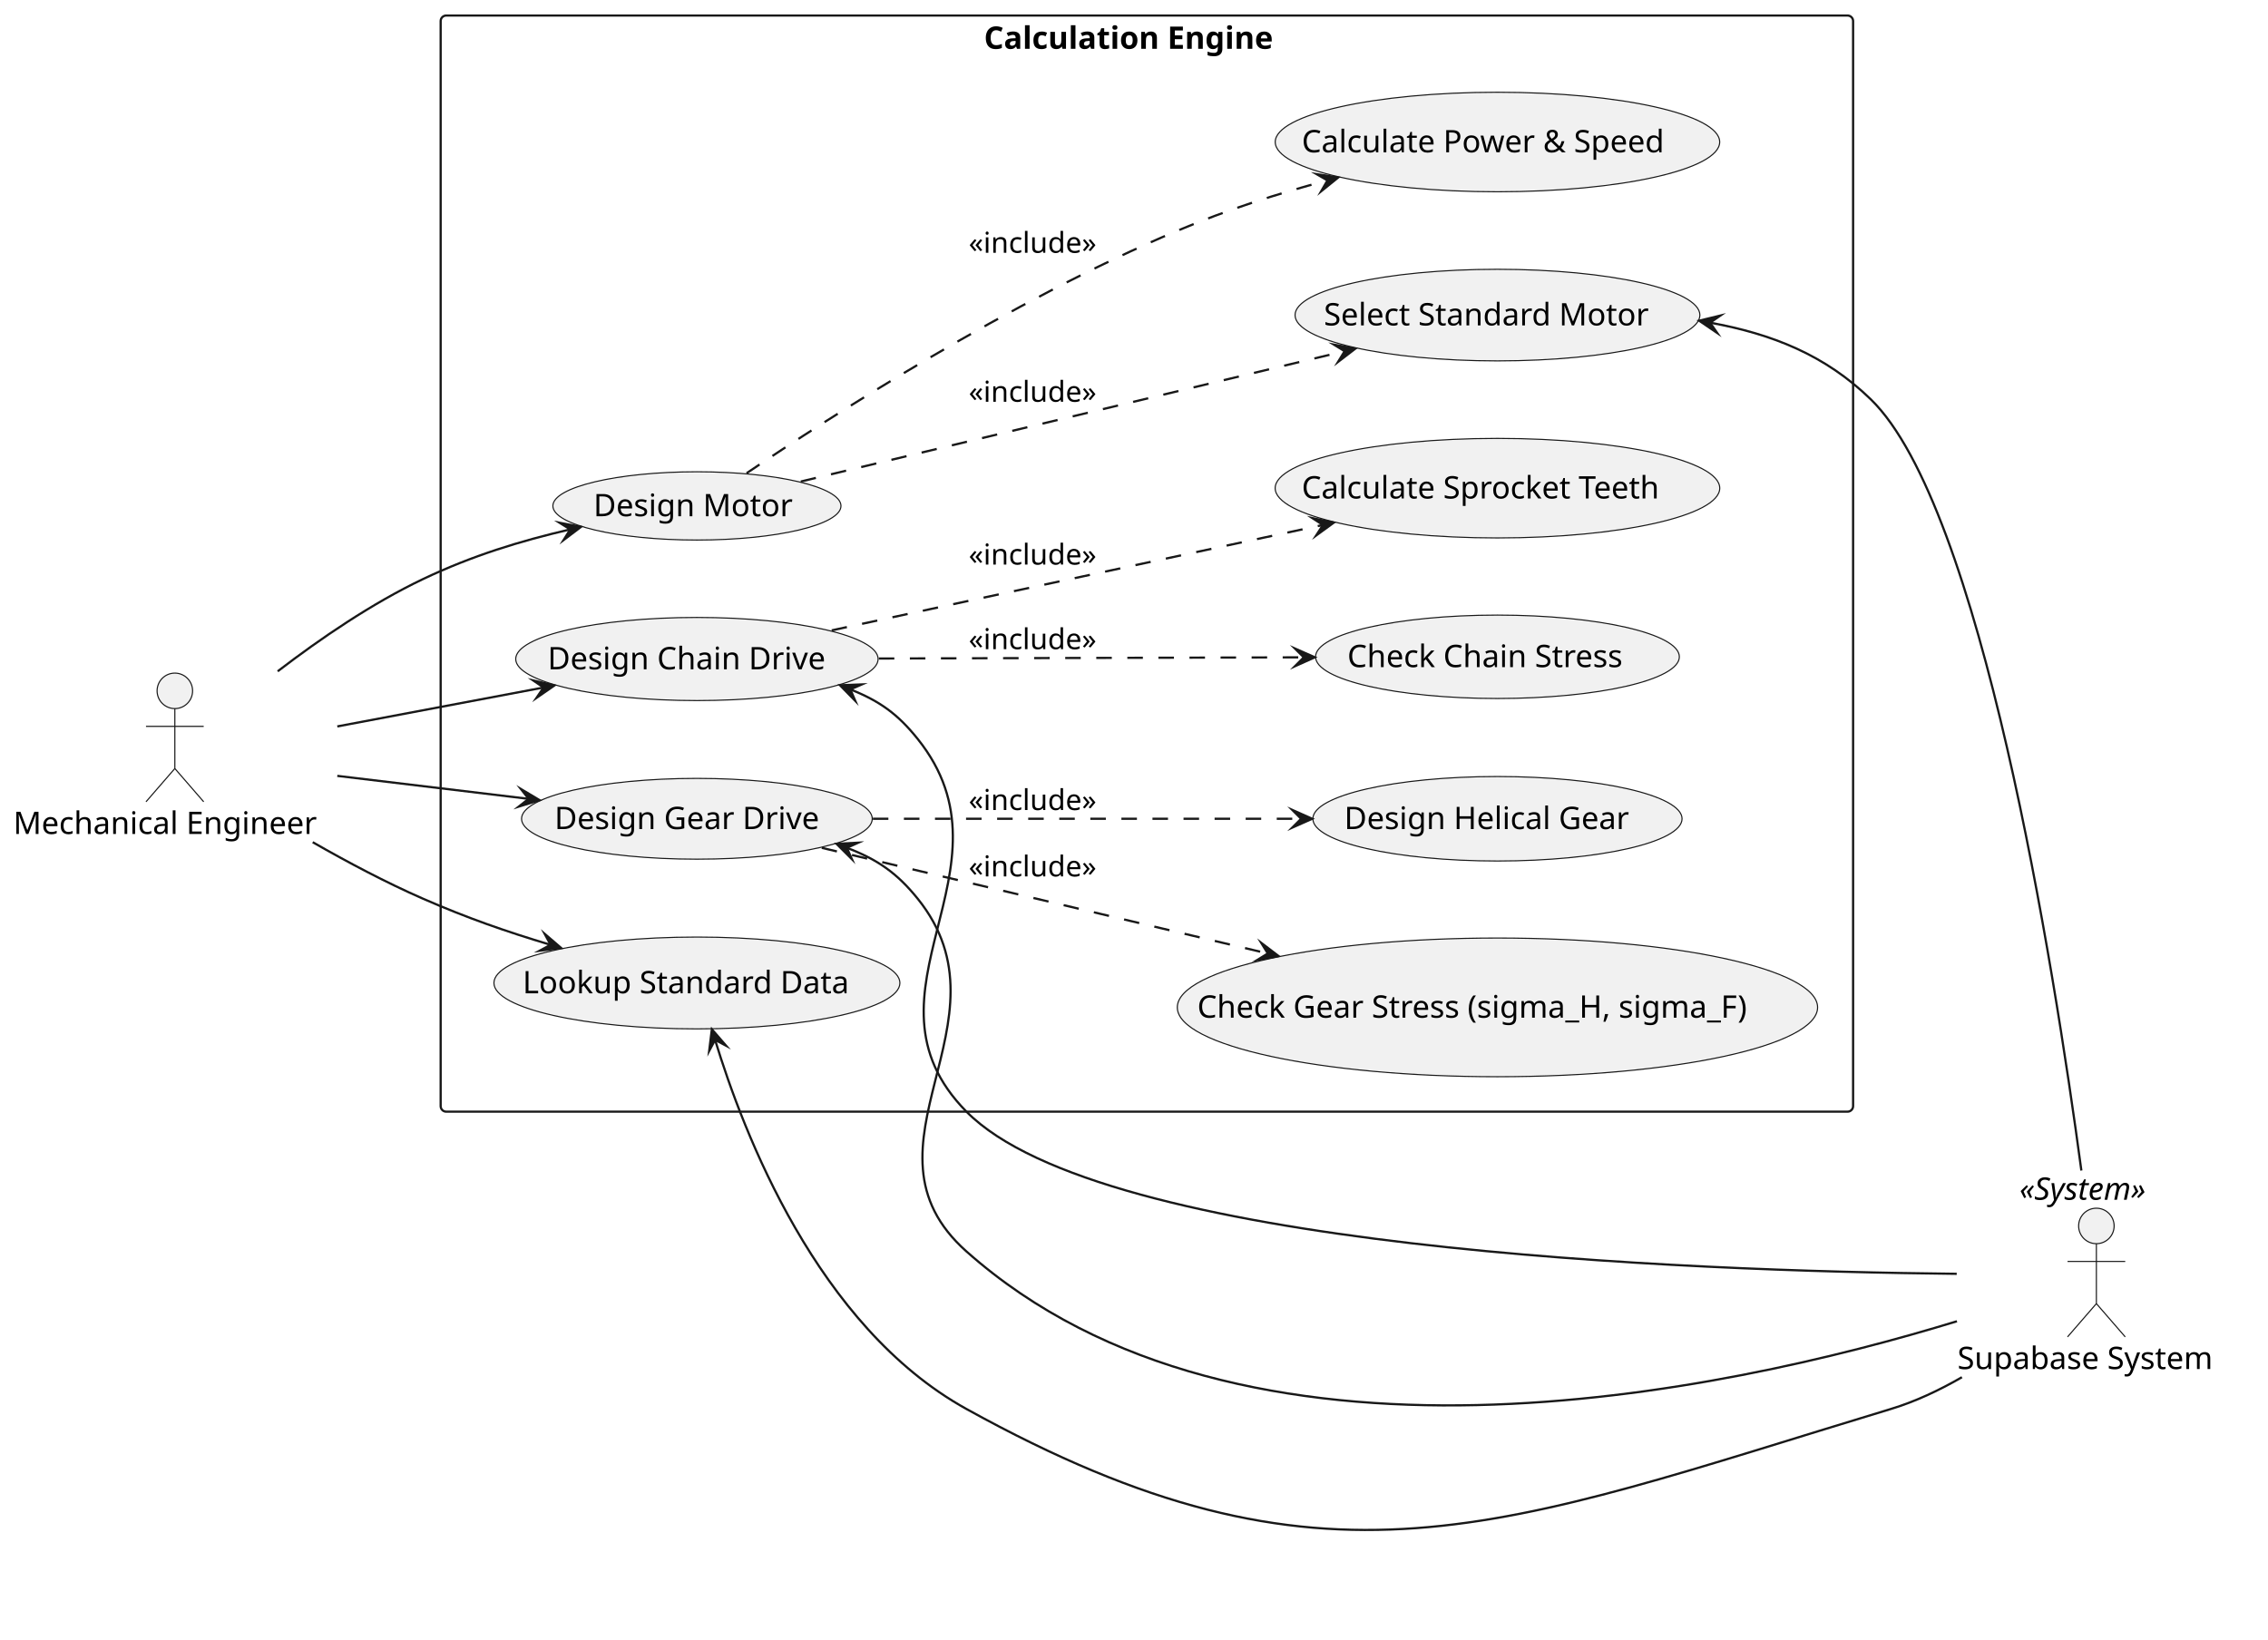
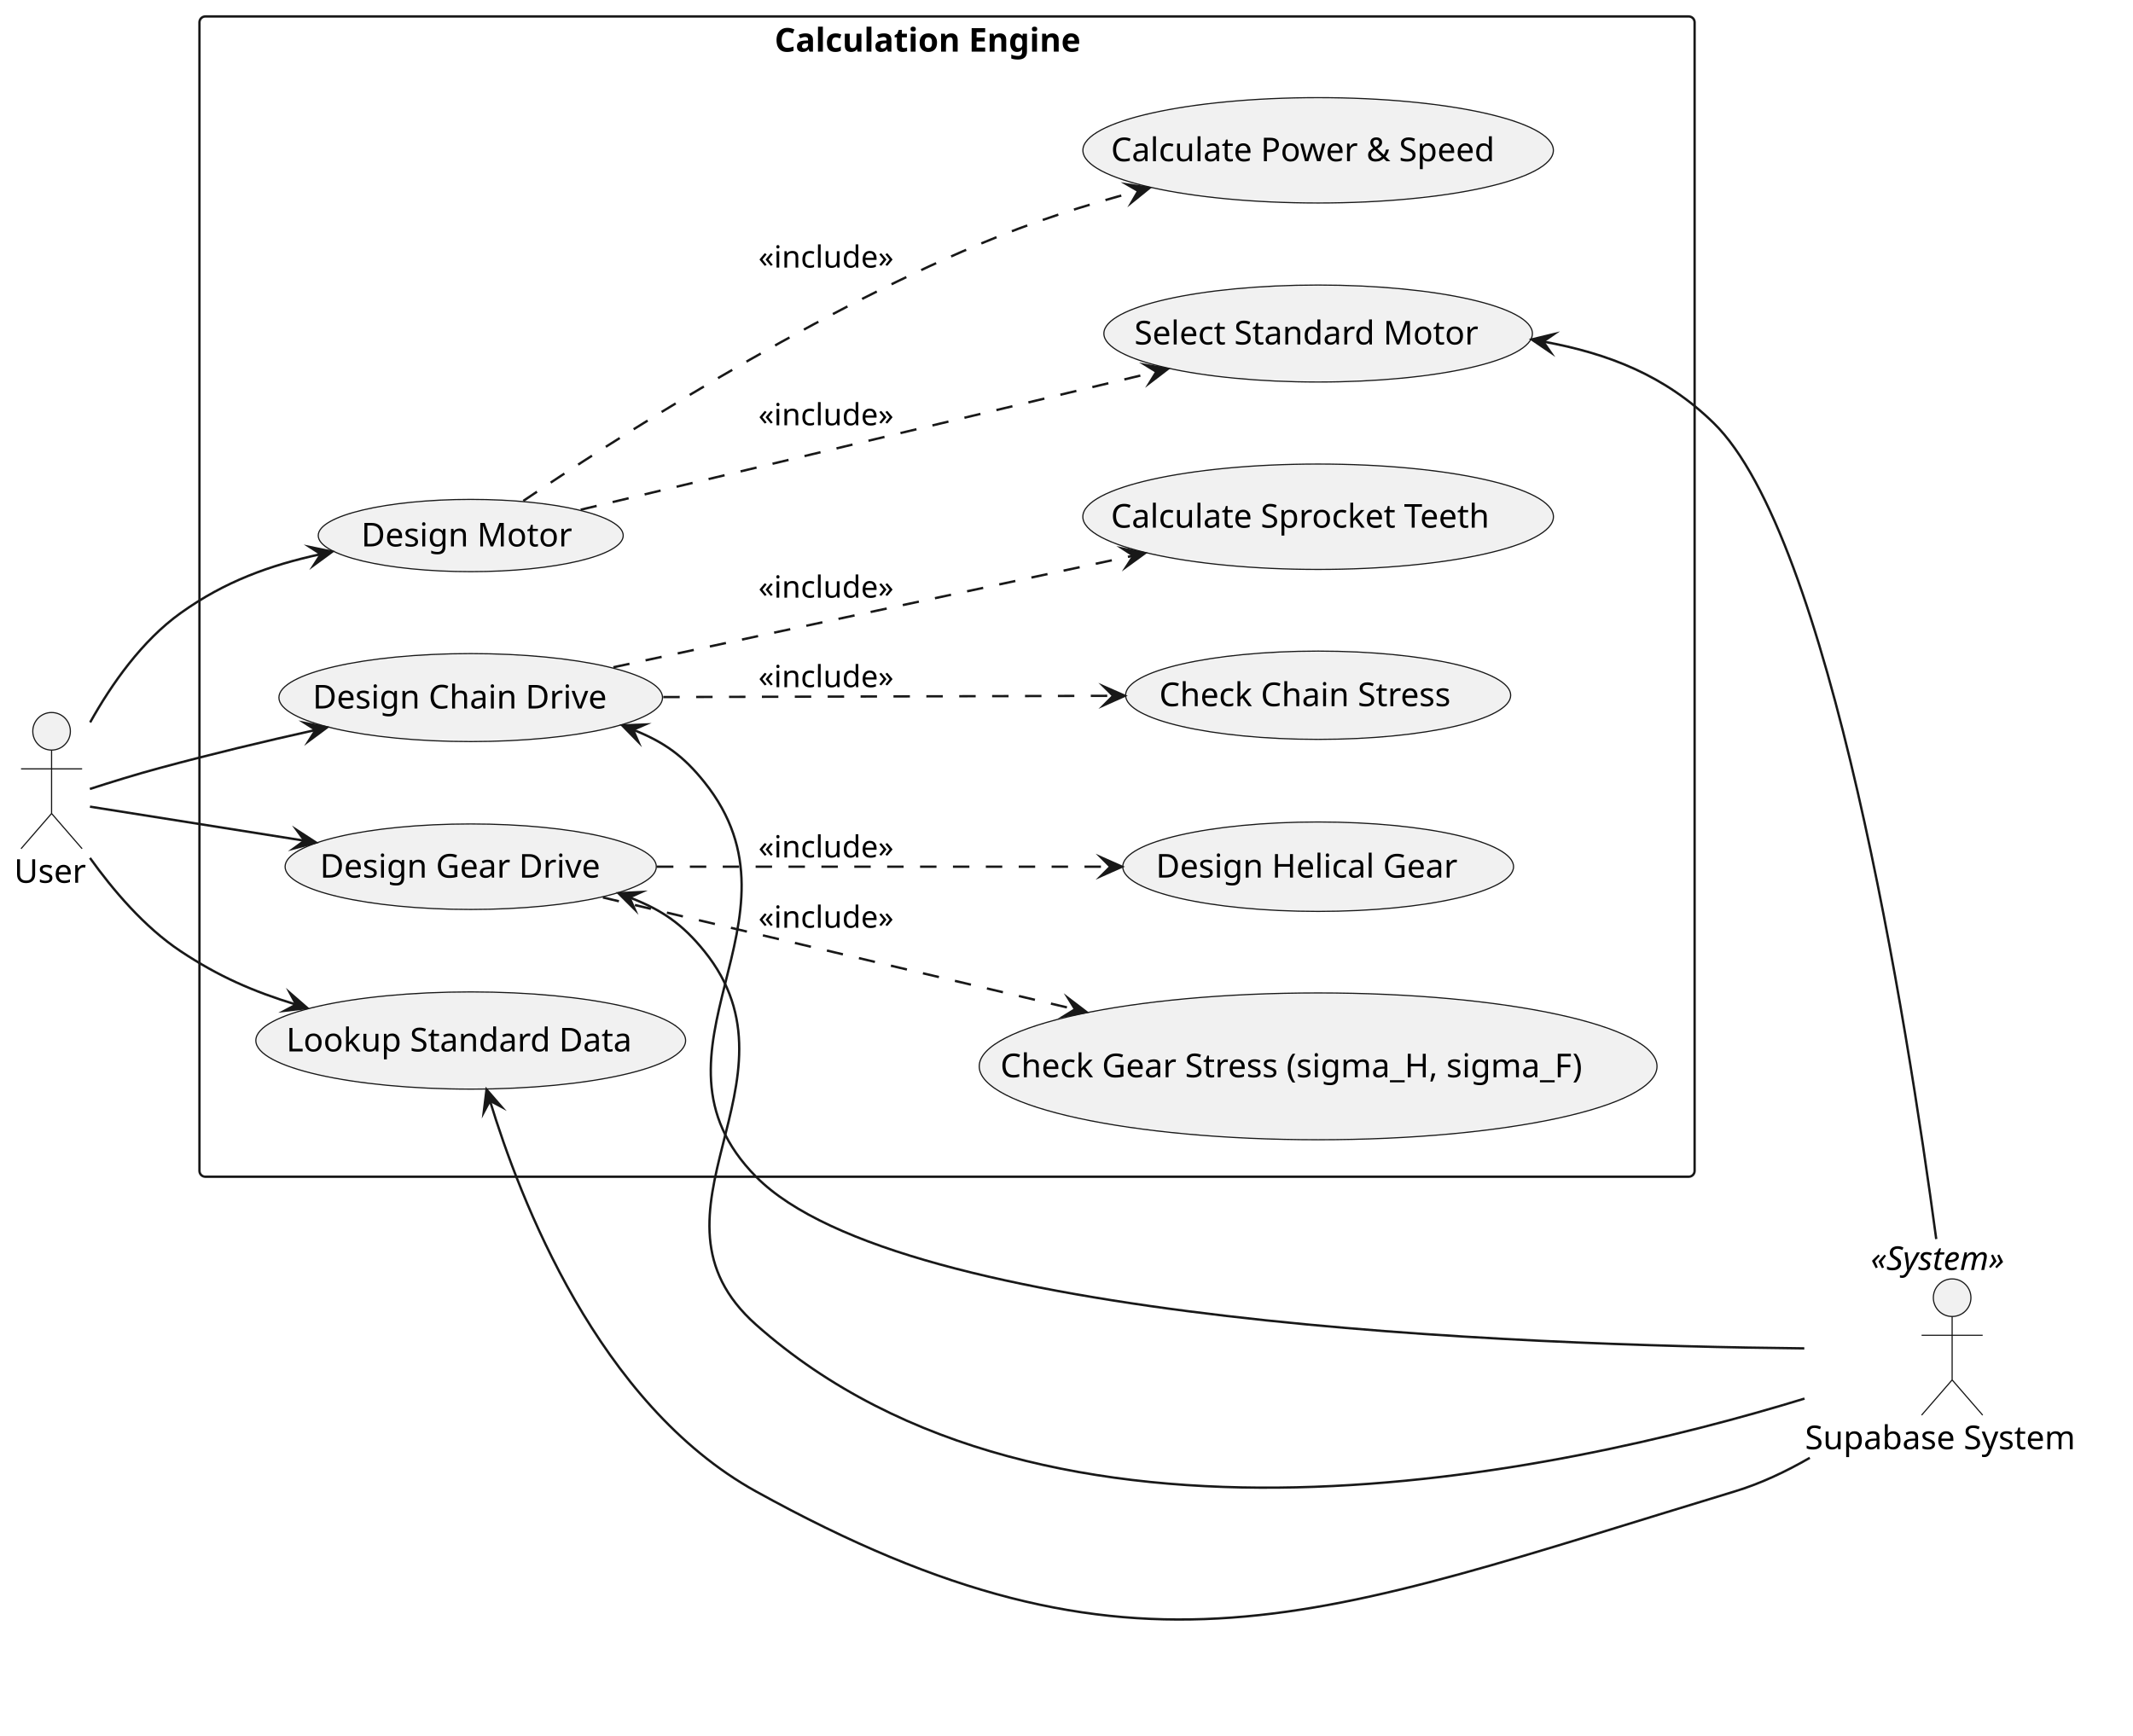
- <svg xmlns="http://www.w3.org/2000/svg" contentStyleType="text/css" data-diagram-type="DESCRIPTION" height="739px" preserveAspectRatio="none" style="width:1022px;height:739px;background:#FFFFFF;" version="1.1" viewBox="0 0 1022 739" width="1022px" zoomAndPan="magnify">
+ <svg xmlns="http://www.w3.org/2000/svg" contentStyleType="text/css" data-diagram-type="DESCRIPTION" height="739px" preserveAspectRatio="none" style="width:908px;height:739px;background:#FFFFFF;" version="1.1" viewBox="0 0 908 739" width="908px" zoomAndPan="magnify">
  <defs />
  <g>
    <g class="cluster" data-qualified-name="Calculation Engine" data-source-line="7" id="ent0003">
-       <rect fill="none" height="494" rx="2.5" ry="2.5" style="stroke:#181818;stroke-width:1;" width="636.47" x="198.57" y="7" />
-       <text fill="#000000" font-family="sans-serif" font-size="14" font-weight="700" lengthAdjust="spacing" textLength="146.795" x="443.408" y="21.995">Calculation Engine</text>
+       <rect fill="none" height="494" rx="2.5" ry="2.5" style="stroke:#181818;stroke-width:1;" width="636.47" x="84.91" y="7" />
+       <text fill="#000000" font-family="sans-serif" font-size="14" font-weight="700" lengthAdjust="spacing" textLength="146.795" x="329.748" y="21.995">Calculation Engine</text>
    </g>
    <g class="entity" data-qualified-name="Calculation Engine.UC1" data-source-line="9" id="ent0004">
-       <ellipse cx="314.045" cy="228.003" fill="#F1F1F1" rx="64.915" ry="15.383" style="stroke:#181818;stroke-width:0.5;" />
-       <text fill="#000000" font-family="sans-serif" font-size="14" lengthAdjust="spacing" textLength="93.242" x="267.424" y="232.651">Design Motor</text>
+       <ellipse cx="200.385" cy="228.003" fill="#F1F1F1" rx="64.915" ry="15.383" style="stroke:#181818;stroke-width:0.5;" />
+       <text fill="#000000" font-family="sans-serif" font-size="14" lengthAdjust="spacing" textLength="93.242" x="153.764" y="232.651">Design Motor</text>
    </g>
    <g class="entity" data-qualified-name="Calculation Engine.UC2" data-source-line="10" id="ent0005">
-       <ellipse cx="314.041" cy="297" fill="#F1F1F1" rx="81.651" ry="18.73" style="stroke:#181818;stroke-width:0.5;" />
-       <text fill="#000000" font-family="sans-serif" font-size="14" lengthAdjust="spacing" textLength="134.552" x="246.765" y="301.649">Design Chain Drive</text>
+       <ellipse cx="200.381" cy="297" fill="#F1F1F1" rx="81.651" ry="18.73" style="stroke:#181818;stroke-width:0.5;" />
+       <text fill="#000000" font-family="sans-serif" font-size="14" lengthAdjust="spacing" textLength="134.552" x="133.105" y="301.649">Design Chain Drive</text>
    </g>
    <g class="entity" data-qualified-name="Calculation Engine.UC3" data-source-line="11" id="ent0006">
-       <ellipse cx="314.039" cy="369.004" fill="#F1F1F1" rx="79.019" ry="18.204" style="stroke:#181818;stroke-width:0.5;" />
-       <text fill="#000000" font-family="sans-serif" font-size="14" lengthAdjust="spacing" textLength="128.358" x="249.86" y="373.652">Design Gear Drive</text>
+       <ellipse cx="200.379" cy="369.004" fill="#F1F1F1" rx="79.019" ry="18.204" style="stroke:#181818;stroke-width:0.5;" />
+       <text fill="#000000" font-family="sans-serif" font-size="14" lengthAdjust="spacing" textLength="128.358" x="136.2" y="373.652">Design Gear Drive</text>
    </g>
    <g class="entity" data-qualified-name="Calculation Engine.UC5" data-source-line="12" id="ent0007">
-       <ellipse cx="314.041" cy="443.004" fill="#F1F1F1" rx="91.471" ry="20.694" style="stroke:#181818;stroke-width:0.5;" />
-       <text fill="#000000" font-family="sans-serif" font-size="14" lengthAdjust="spacing" textLength="157.062" x="235.51" y="447.653">Lookup Standard Data</text>
+       <ellipse cx="200.381" cy="443.004" fill="#F1F1F1" rx="91.471" ry="20.694" style="stroke:#181818;stroke-width:0.5;" />
+       <text fill="#000000" font-family="sans-serif" font-size="14" lengthAdjust="spacing" textLength="157.062" x="121.85" y="447.653">Lookup Standard Data</text>
    </g>
    <g class="entity" data-qualified-name="Calculation Engine.UC1_1" data-source-line="15" id="ent0008">
-       <ellipse cx="674.78" cy="63.998" fill="#F1F1F1" rx="100.141" ry="22.428" style="stroke:#181818;stroke-width:0.5;" />
-       <text fill="#000000" font-family="sans-serif" font-size="14" lengthAdjust="spacing" textLength="176.367" x="586.597" y="68.647">Calculate Power &amp; Speed</text>
+       <ellipse cx="561.12" cy="63.998" fill="#F1F1F1" rx="100.141" ry="22.428" style="stroke:#181818;stroke-width:0.5;" />
+       <text fill="#000000" font-family="sans-serif" font-size="14" lengthAdjust="spacing" textLength="176.367" x="472.937" y="68.647">Calculate Power &amp; Speed</text>
    </g>
    <g class="entity" data-qualified-name="Calculation Engine.UC1_2" data-source-line="16" id="ent0009">
-       <ellipse cx="674.783" cy="142.003" fill="#F1F1F1" rx="91.213" ry="20.643" style="stroke:#181818;stroke-width:0.5;" />
-       <text fill="#000000" font-family="sans-serif" font-size="14" lengthAdjust="spacing" textLength="156.481" x="596.542" y="146.651">Select Standard Motor</text>
+       <ellipse cx="561.123" cy="142.003" fill="#F1F1F1" rx="91.213" ry="20.643" style="stroke:#181818;stroke-width:0.5;" />
+       <text fill="#000000" font-family="sans-serif" font-size="14" lengthAdjust="spacing" textLength="156.481" x="482.882" y="146.651">Select Standard Motor</text>
    </g>
    <g class="entity" data-qualified-name="Calculation Engine.UC2_1" data-source-line="17" id="ent0010">
-       <ellipse cx="674.778" cy="220.004" fill="#F1F1F1" rx="100.168" ry="22.434" style="stroke:#181818;stroke-width:0.5;" />
-       <text fill="#000000" font-family="sans-serif" font-size="14" lengthAdjust="spacing" textLength="176.429" x="586.564" y="224.652">Calculate Sprocket Teeth</text>
+       <ellipse cx="561.118" cy="220.004" fill="#F1F1F1" rx="100.168" ry="22.434" style="stroke:#181818;stroke-width:0.5;" />
+       <text fill="#000000" font-family="sans-serif" font-size="14" lengthAdjust="spacing" textLength="176.429" x="472.904" y="224.652">Calculate Sprocket Teeth</text>
    </g>
    <g class="entity" data-qualified-name="Calculation Engine.UC2_2" data-source-line="18" id="ent0011">
-       <ellipse cx="674.777" cy="296.003" fill="#F1F1F1" rx="81.967" ry="18.793" style="stroke:#181818;stroke-width:0.5;" />
-       <text fill="#000000" font-family="sans-serif" font-size="14" lengthAdjust="spacing" textLength="135.29" x="607.132" y="300.652">Check Chain Stress</text>
+       <ellipse cx="561.117" cy="296.003" fill="#F1F1F1" rx="81.967" ry="18.793" style="stroke:#181818;stroke-width:0.5;" />
+       <text fill="#000000" font-family="sans-serif" font-size="14" lengthAdjust="spacing" textLength="135.29" x="493.472" y="300.652">Check Chain Stress</text>
    </g>
    <g class="entity" data-qualified-name="Calculation Engine.UC3_2" data-source-line="19" id="ent0012">
-       <ellipse cx="674.782" cy="368.997" fill="#F1F1F1" rx="83.182" ry="19.037" style="stroke:#181818;stroke-width:0.5;" />
-       <text fill="#000000" font-family="sans-serif" font-size="14" lengthAdjust="spacing" textLength="138.12" x="605.722" y="373.645">Design Helical Gear</text>
+       <ellipse cx="561.122" cy="368.997" fill="#F1F1F1" rx="83.182" ry="19.037" style="stroke:#181818;stroke-width:0.5;" />
+       <text fill="#000000" font-family="sans-serif" font-size="14" lengthAdjust="spacing" textLength="138.12" x="492.062" y="373.645">Design Helical Gear</text>
    </g>
    <g class="entity" data-qualified-name="Calculation Engine.UC3_3" data-source-line="20" id="ent0013">
-       <ellipse cx="674.775" cy="454.003" fill="#F1F1F1" rx="144.265" ry="31.253" style="stroke:#181818;stroke-width:0.5;" />
-       <text fill="#000000" font-family="sans-serif" font-size="14" lengthAdjust="spacing" textLength="270.525" x="539.513" y="458.651">Check Gear Stress (sigma_H, sigma_F)</text>
+       <ellipse cx="561.115" cy="454.003" fill="#F1F1F1" rx="144.265" ry="31.253" style="stroke:#181818;stroke-width:0.5;" />
+       <text fill="#000000" font-family="sans-serif" font-size="14" lengthAdjust="spacing" textLength="270.525" x="425.853" y="458.651">Check Gear Stress (sigma_H, sigma_F)</text>
    </g>
-     <g class="entity" data-qualified-name="eng" data-source-line="4" id="ent0001">
-       <ellipse cx="78.786" cy="311.35" fill="#F1F1F1" rx="8" ry="8" style="stroke:#181818;stroke-width:0.5;" />
-       <path d="M78.786,319.35 L78.786,346.35 M65.786,327.35 L91.786,327.35 M78.786,346.35 L65.786,361.35 M78.786,346.35 L91.786,361.35" fill="none" style="stroke:#181818;stroke-width:0.5;" />
-       <text fill="#000000" font-family="sans-serif" font-size="14" lengthAdjust="spacing" textLength="145.571" x="6" y="375.845">Mechanical Engineer</text>
+     <g class="entity" data-qualified-name="user" data-source-line="4" id="ent0001">
+       <ellipse cx="21.955" cy="311.35" fill="#F1F1F1" rx="8" ry="8" style="stroke:#181818;stroke-width:0.5;" />
+       <path d="M21.955,319.35 L21.955,346.35 M8.955,327.35 L34.955,327.35 M21.955,346.35 L8.955,361.35 M21.955,346.35 L34.955,361.35" fill="none" style="stroke:#181818;stroke-width:0.5;" />
+       <text fill="#000000" font-family="sans-serif" font-size="14" lengthAdjust="spacing" textLength="31.91" x="6" y="375.845">User</text>
    </g>
    <g class="entity" data-qualified-name="db" data-source-line="5" id="ent0002">
-       <ellipse cx="944.667" cy="552.507" fill="#F1F1F1" rx="8" ry="8" style="stroke:#181818;stroke-width:0.5;" />
-       <path d="M944.667,560.507 L944.667,587.507 M931.667,568.507 L957.667,568.507 M944.667,587.507 L931.667,602.507 M944.667,587.507 L957.667,602.507" fill="none" style="stroke:#181818;stroke-width:0.5;" />
-       <text fill="#000000" font-family="sans-serif" font-size="14" lengthAdjust="spacing" textLength="125.255" x="882.04" y="617.002">Supabase System</text>
-       <text fill="#000000" font-family="sans-serif" font-size="14" font-style="italic" lengthAdjust="spacing" textLength="69.337" x="909.999" y="540.705">«System»</text>
+       <ellipse cx="831.007" cy="552.507" fill="#F1F1F1" rx="8" ry="8" style="stroke:#181818;stroke-width:0.5;" />
+       <path d="M831.007,560.507 L831.007,587.507 M818.007,568.507 L844.007,568.507 M831.007,587.507 L818.007,602.507 M831.007,587.507 L844.007,602.507" fill="none" style="stroke:#181818;stroke-width:0.5;" />
+       <text fill="#000000" font-family="sans-serif" font-size="14" lengthAdjust="spacing" textLength="125.255" x="768.38" y="617.002">Supabase System</text>
+       <text fill="#000000" font-family="sans-serif" font-size="14" font-style="italic" lengthAdjust="spacing" textLength="69.337" x="796.339" y="540.705">«System»</text>
    </g>
    <g class="link" data-entity-1="ent0001" data-entity-2="ent0004" data-link-type="dependency" data-source-line="23" id="lnk14">
-       <path d="M125.13,302.54 C144.32,287.83 167.54,271.96 190.57,261 C212.94,250.35 234.43,243.823 256.95,238.583" fill="none" id="eng-to-UC1" style="stroke:#181818;stroke-width:1;" />
-       <polygon fill="#181818" points="261.82,237.45,252.148,235.594,256.95,238.583,253.961,243.386,261.82,237.45" style="stroke:#181818;stroke-width:1;stroke-linejoin:miter;stroke-miterlimit:10;" />
+       <path d="M38.38,307.55 C47.46,291.3 60.42,272.79 76.91,261 C95.72,247.56 114.824,240.65 136.574,235.93" fill="none" id="user-to-UC1" style="stroke:#181818;stroke-width:1;" />
+       <polygon fill="#181818" points="141.46,234.87,131.816,232.87,136.574,235.93,133.513,240.688,141.46,234.87" style="stroke:#181818;stroke-width:1;stroke-linejoin:miter;stroke-miterlimit:10;" />
    </g>
    <g class="link" data-entity-1="ent0004" data-entity-2="ent0008" data-link-type="dependency" data-source-line="24" id="lnk15">
-       <path d="M336.44,213.25 C374.13,187.83 455.49,135.48 530.51,104 C553.49,94.36 574.67,87.593 598.17,81.303" fill="none" id="UC1-to-UC1_1" style="stroke:#181818;stroke-width:1;stroke-dasharray:7,7;" />
-       <polygon fill="#181818" points="603,80.01,593.272,78.473,598.17,81.303,595.34,86.201,603,80.01" style="stroke:#181818;stroke-width:1;stroke-linejoin:miter;stroke-miterlimit:10;" />
-       <text fill="#000000" font-family="sans-serif" font-size="13" lengthAdjust="spacing" textLength="63.007" x="436.51" y="113.927">«include»</text>
+       <path d="M222.77,213.25 C260.47,187.83 341.83,135.48 416.85,104 C439.83,94.36 461.01,87.593 484.51,81.303" fill="none" id="UC1-to-UC1_1" style="stroke:#181818;stroke-width:1;stroke-dasharray:7,7;" />
+       <polygon fill="#181818" points="489.34,80.01,479.612,78.473,484.51,81.303,481.68,86.201,489.34,80.01" style="stroke:#181818;stroke-width:1;stroke-linejoin:miter;stroke-miterlimit:10;" />
+       <text fill="#000000" font-family="sans-serif" font-size="13" lengthAdjust="spacing" textLength="63.007" x="322.85" y="113.927">«include»</text>
    </g>
    <g class="link" data-entity-1="ent0004" data-entity-2="ent0009" data-link-type="dependency" data-source-line="25" id="lnk16">
-       <path d="M360.84,217.02 C424.31,201.81 534.378,175.415 605.908,158.275" fill="none" id="UC1-to-UC1_2" style="stroke:#181818;stroke-width:1;stroke-dasharray:7,7;" />
-       <polygon fill="#181818" points="610.77,157.11,601.086,155.317,605.908,158.275,602.95,163.097,610.77,157.11" style="stroke:#181818;stroke-width:1;stroke-linejoin:miter;stroke-miterlimit:10;" />
-       <text fill="#000000" font-family="sans-serif" font-size="13" lengthAdjust="spacing" textLength="63.007" x="436.51" y="181.067">«include»</text>
+       <path d="M247.18,217.02 C310.65,201.81 420.718,175.415 492.238,158.275" fill="none" id="UC1-to-UC1_2" style="stroke:#181818;stroke-width:1;stroke-dasharray:7,7;" />
+       <polygon fill="#181818" points="497.1,157.11,487.416,155.318,492.238,158.275,489.28,163.097,497.1,157.11" style="stroke:#181818;stroke-width:1;stroke-linejoin:miter;stroke-miterlimit:10;" />
+       <text fill="#000000" font-family="sans-serif" font-size="13" lengthAdjust="spacing" textLength="63.007" x="322.85" y="181.067">«include»</text>
    </g>
    <g class="link" data-entity-1="ent0001" data-entity-2="ent0005" data-link-type="dependency" data-source-line="27" id="lnk17">
-       <path d="M151.99,327.38 C183.3,321.48 214.717,315.547 244.937,309.847" fill="none" id="eng-to-UC2" style="stroke:#181818;stroke-width:1;" />
-       <polygon fill="#181818" points="249.85,308.92,240.265,306.657,244.937,309.847,241.747,314.519,249.85,308.92" style="stroke:#181818;stroke-width:1;stroke-linejoin:miter;stroke-miterlimit:10;" />
+       <path d="M38.27,335.91 C46.92,333.11 57.96,329.68 67.91,327 C91.08,320.76 111.89,315.8 134.37,310.78" fill="none" id="user-to-UC2" style="stroke:#181818;stroke-width:1;" />
+       <polygon fill="#181818" points="139.25,309.69,129.595,307.748,134.37,310.78,131.338,315.555,139.25,309.69" style="stroke:#181818;stroke-width:1;stroke-linejoin:miter;stroke-miterlimit:10;" />
    </g>
    <g class="link" data-entity-1="ent0005" data-entity-2="ent0010" data-link-type="dependency" data-source-line="28" id="lnk18">
-       <path d="M374.78,284.09 C394.15,279.91 415.74,275.25 435.51,271 C491.04,259.07 548.961,246.675 596.15,236.585" fill="none" id="UC2-to-UC2_1" style="stroke:#181818;stroke-width:1;stroke-dasharray:7,7;" />
-       <polygon fill="#181818" points="601.04,235.54,591.403,233.51,596.15,236.585,593.075,241.333,601.04,235.54" style="stroke:#181818;stroke-width:1;stroke-linejoin:miter;stroke-miterlimit:10;" />
-       <text fill="#000000" font-family="sans-serif" font-size="13" lengthAdjust="spacing" textLength="63.007" x="436.51" y="254.447">«include»</text>
+       <path d="M261.12,284.09 C280.49,279.91 302.08,275.25 321.85,271 C377.37,259.07 435.3,246.675 482.49,236.585" fill="none" id="UC2-to-UC2_1" style="stroke:#181818;stroke-width:1;stroke-dasharray:7,7;" />
+       <polygon fill="#181818" points="487.38,235.54,477.743,233.51,482.49,236.585,479.415,241.333,487.38,235.54" style="stroke:#181818;stroke-width:1;stroke-linejoin:miter;stroke-miterlimit:10;" />
+       <text fill="#000000" font-family="sans-serif" font-size="13" lengthAdjust="spacing" textLength="63.007" x="322.85" y="254.447">«include»</text>
    </g>
    <g class="link" data-entity-1="ent0005" data-entity-2="ent0011" data-link-type="dependency" data-source-line="29" id="lnk19">
-       <path d="M396,296.78 C454.69,296.61 528.73,296.404 587.5,296.244" fill="none" id="UC2-to-UC2_2" style="stroke:#181818;stroke-width:1;stroke-dasharray:7,7;" />
-       <polygon fill="#181818" points="592.5,296.23,583.489,292.255,587.5,296.244,583.511,300.255,592.5,296.23" style="stroke:#181818;stroke-width:1;stroke-linejoin:miter;stroke-miterlimit:10;" />
-       <text fill="#000000" font-family="sans-serif" font-size="13" lengthAdjust="spacing" textLength="63.007" x="436.51" y="292.567">«include»</text>
+       <path d="M282.34,296.78 C341.02,296.61 415.07,296.404 473.84,296.244" fill="none" id="UC2-to-UC2_2" style="stroke:#181818;stroke-width:1;stroke-dasharray:7,7;" />
+       <polygon fill="#181818" points="478.84,296.23,469.829,292.255,473.84,296.244,469.851,300.255,478.84,296.23" style="stroke:#181818;stroke-width:1;stroke-linejoin:miter;stroke-miterlimit:10;" />
+       <text fill="#000000" font-family="sans-serif" font-size="13" lengthAdjust="spacing" textLength="63.007" x="322.85" y="292.567">«include»</text>
    </g>
    <g class="link" data-entity-1="ent0001" data-entity-2="ent0006" data-link-type="dependency" data-source-line="31" id="lnk20">
-       <path d="M151.99,349.67 C181.03,353.15 209.416,356.563 238.206,360.023" fill="none" id="eng-to-UC3" style="stroke:#181818;stroke-width:1;" />
-       <polygon fill="#181818" points="243.17,360.62,234.712,355.575,238.206,360.023,233.757,363.517,243.17,360.62" style="stroke:#181818;stroke-width:1;stroke-linejoin:miter;stroke-miterlimit:10;" />
+       <path d="M38.3,343.44 C59.68,346.83 94.782,352.407 129.592,357.927" fill="none" id="user-to-UC3" style="stroke:#181818;stroke-width:1;" />
+       <polygon fill="#181818" points="134.53,358.71,126.267,353.35,129.592,357.927,125.015,361.251,134.53,358.71" style="stroke:#181818;stroke-width:1;stroke-linejoin:miter;stroke-miterlimit:10;" />
    </g>
    <g class="link" data-entity-1="ent0006" data-entity-2="ent0012" data-link-type="dependency" data-source-line="32" id="lnk21">
-       <path d="M393.32,369 C451.87,369 526.76,369 586.3,369" fill="none" id="UC3-to-UC3_2" style="stroke:#181818;stroke-width:1;stroke-dasharray:7,7;" />
-       <polygon fill="#181818" points="591.3,369,582.3,365,586.3,369,582.3,373,591.3,369" style="stroke:#181818;stroke-width:1;stroke-linejoin:miter;stroke-miterlimit:10;" />
-       <text fill="#000000" font-family="sans-serif" font-size="13" lengthAdjust="spacing" textLength="63.007" x="436.51" y="365.067">«include»</text>
+       <path d="M279.66,369 C338.21,369 413.1,369 472.64,369" fill="none" id="UC3-to-UC3_2" style="stroke:#181818;stroke-width:1;stroke-dasharray:7,7;" />
+       <polygon fill="#181818" points="477.64,369,468.64,365,472.64,369,468.64,373,477.64,369" style="stroke:#181818;stroke-width:1;stroke-linejoin:miter;stroke-miterlimit:10;" />
+       <text fill="#000000" font-family="sans-serif" font-size="13" lengthAdjust="spacing" textLength="63.007" x="322.85" y="365.067">«include»</text>
    </g>
    <g class="link" data-entity-1="ent0006" data-entity-2="ent0013" data-link-type="dependency" data-source-line="33" id="lnk22">
-       <path d="M370.31,382.1 C425.04,395.07 505.155,414.047 571.285,429.717" fill="none" id="UC3-to-UC3_3" style="stroke:#181818;stroke-width:1;stroke-dasharray:7,7;" />
-       <polygon fill="#181818" points="576.15,430.87,568.315,424.903,571.285,429.717,566.47,432.687,576.15,430.87" style="stroke:#181818;stroke-width:1;stroke-linejoin:miter;stroke-miterlimit:10;" />
-       <text fill="#000000" font-family="sans-serif" font-size="13" lengthAdjust="spacing" textLength="63.007" x="436.51" y="394.987">«include»</text>
+       <path d="M256.65,382.1 C311.38,395.07 391.495,414.047 457.625,429.717" fill="none" id="UC3-to-UC3_3" style="stroke:#181818;stroke-width:1;stroke-dasharray:7,7;" />
+       <polygon fill="#181818" points="462.49,430.87,454.655,424.903,457.625,429.717,452.81,432.687,462.49,430.87" style="stroke:#181818;stroke-width:1;stroke-linejoin:miter;stroke-miterlimit:10;" />
+       <text fill="#000000" font-family="sans-serif" font-size="13" lengthAdjust="spacing" textLength="63.007" x="322.85" y="394.987">«include»</text>
    </g>
    <g class="link" data-entity-1="ent0001" data-entity-2="ent0007" data-link-type="dependency" data-source-line="35" id="lnk23">
-       <path d="M140.92,379.56 C156.73,388.62 173.99,397.75 190.57,405 C210.36,413.66 227.94,419.775 248.1,425.815" fill="none" id="eng-to-UC5" style="stroke:#181818;stroke-width:1;" />
-       <polygon fill="#181818" points="252.89,427.25,245.417,420.835,248.1,425.815,243.121,428.499,252.89,427.25" style="stroke:#181818;stroke-width:1;stroke-linejoin:miter;stroke-miterlimit:10;" />
+       <path d="M38.31,365.29 C47.92,378.72 61.41,394.72 76.91,405 C93.05,415.71 107.59,422.054 126.05,427.714" fill="none" id="user-to-UC5" style="stroke:#181818;stroke-width:1;" />
+       <polygon fill="#181818" points="130.83,429.18,123.398,422.717,126.05,427.714,121.053,430.366,130.83,429.18" style="stroke:#181818;stroke-width:1;stroke-linejoin:miter;stroke-miterlimit:10;" />
    </g>
    <g class="link" data-entity-1="ent0009" data-entity-2="ent0002" data-link-type="dependency" data-source-line="37" id="lnk24">
-       <path d="M770.599,145.426 C798.539,150.516 822.45,159.95 843.04,180 C892.68,228.33 925.35,434.11 937.9,527.53" fill="none" id="UC1_2-backto-db" style="stroke:#181818;stroke-width:1;" />
-       <polygon fill="#181818" points="765.68,144.53,773.817,150.078,770.599,145.426,775.251,142.208,765.68,144.53" style="stroke:#181818;stroke-width:1;stroke-linejoin:miter;stroke-miterlimit:10;" />
+       <path d="M656.939,145.426 C684.879,150.516 708.79,159.95 729.38,180 C779.02,228.33 811.69,434.11 824.24,527.53" fill="none" id="UC1_2-backto-db" style="stroke:#181818;stroke-width:1;" />
+       <polygon fill="#181818" points="652.02,144.53,660.157,150.078,656.939,145.426,661.591,142.208,652.02,144.53" style="stroke:#181818;stroke-width:1;stroke-linejoin:miter;stroke-miterlimit:10;" />
    </g>
    <g class="link" data-entity-1="ent0005" data-entity-2="ent0002" data-link-type="dependency" data-source-line="38" id="lnk25">
-       <path d="M383.175,310.689 C396.515,315.999 404.58,321.85 413.51,333 C460.59,391.78 382.6,447.42 435.51,501 C496.65,562.91 760.13,572.85 881.73,574.08" fill="none" id="UC2-backto-db" style="stroke:#181818;stroke-width:1;" />
-       <polygon fill="#181818" points="378.53,308.84,385.413,315.885,383.175,310.689,388.371,308.452,378.53,308.84" style="stroke:#181818;stroke-width:1;stroke-linejoin:miter;stroke-miterlimit:10;" />
+       <path d="M269.515,310.689 C282.856,315.999 290.92,321.85 299.85,333 C346.92,391.78 268.94,447.42 321.85,501 C382.99,562.91 646.47,572.85 768.07,574.08" fill="none" id="UC2-backto-db" style="stroke:#181818;stroke-width:1;" />
+       <polygon fill="#181818" points="264.87,308.84,271.753,315.885,269.515,310.689,274.711,308.452,264.87,308.84" style="stroke:#181818;stroke-width:1;stroke-linejoin:miter;stroke-miterlimit:10;" />
    </g>
    <g class="link" data-entity-1="ent0006" data-entity-2="ent0002" data-link-type="dependency" data-source-line="39" id="lnk26">
-       <path d="M381.609,382.078 C395.499,387.398 404.2,393.46 413.51,405 C458.31,460.52 382.19,516.61 435.51,564 C559.68,674.34 776.02,627.81 881.83,595.46" fill="none" id="UC3-backto-db" style="stroke:#181818;stroke-width:1;" />
-       <polygon fill="#181818" points="376.94,380.29,383.914,387.244,381.609,382.078,386.775,379.774,376.94,380.29" style="stroke:#181818;stroke-width:1;stroke-linejoin:miter;stroke-miterlimit:10;" />
+       <path d="M267.949,382.078 C281.839,387.398 290.54,393.46 299.85,405 C344.65,460.52 268.52,516.61 321.85,564 C446.02,674.34 662.36,627.81 768.17,595.46" fill="none" id="UC3-backto-db" style="stroke:#181818;stroke-width:1;" />
+       <polygon fill="#181818" points="263.28,380.29,270.254,387.244,267.949,382.078,273.115,379.774,263.28,380.29" style="stroke:#181818;stroke-width:1;stroke-linejoin:miter;stroke-miterlimit:10;" />
    </g>
    <g class="link" data-entity-1="ent0007" data-entity-2="ent0002" data-link-type="dependency" data-source-line="40" id="lnk27">
-       <path d="M322.228,468.643 C334.898,510.213 368.19,597.77 435.51,635 C597.51,724.6 674.85,688.59 852.04,635 C863.02,631.68 873.88,626.57 884.08,620.68" fill="none" id="UC5-backto-db" style="stroke:#181818;stroke-width:1;" />
-       <polygon fill="#181818" points="320.77,463.86,319.568,473.635,322.228,468.643,327.22,471.303,320.77,463.86" style="stroke:#181818;stroke-width:1;stroke-linejoin:miter;stroke-miterlimit:10;" />
+       <path d="M208.567,468.643 C221.227,510.213 254.53,597.77 321.85,635 C483.85,724.6 561.18,688.59 738.38,635 C749.36,631.68 760.22,626.57 770.42,620.68" fill="none" id="UC5-backto-db" style="stroke:#181818;stroke-width:1;" />
+       <polygon fill="#181818" points="207.11,463.86,205.905,473.635,208.567,468.643,213.559,471.304,207.11,463.86" style="stroke:#181818;stroke-width:1;stroke-linejoin:miter;stroke-miterlimit:10;" />
    </g>
  </g>
</svg>
